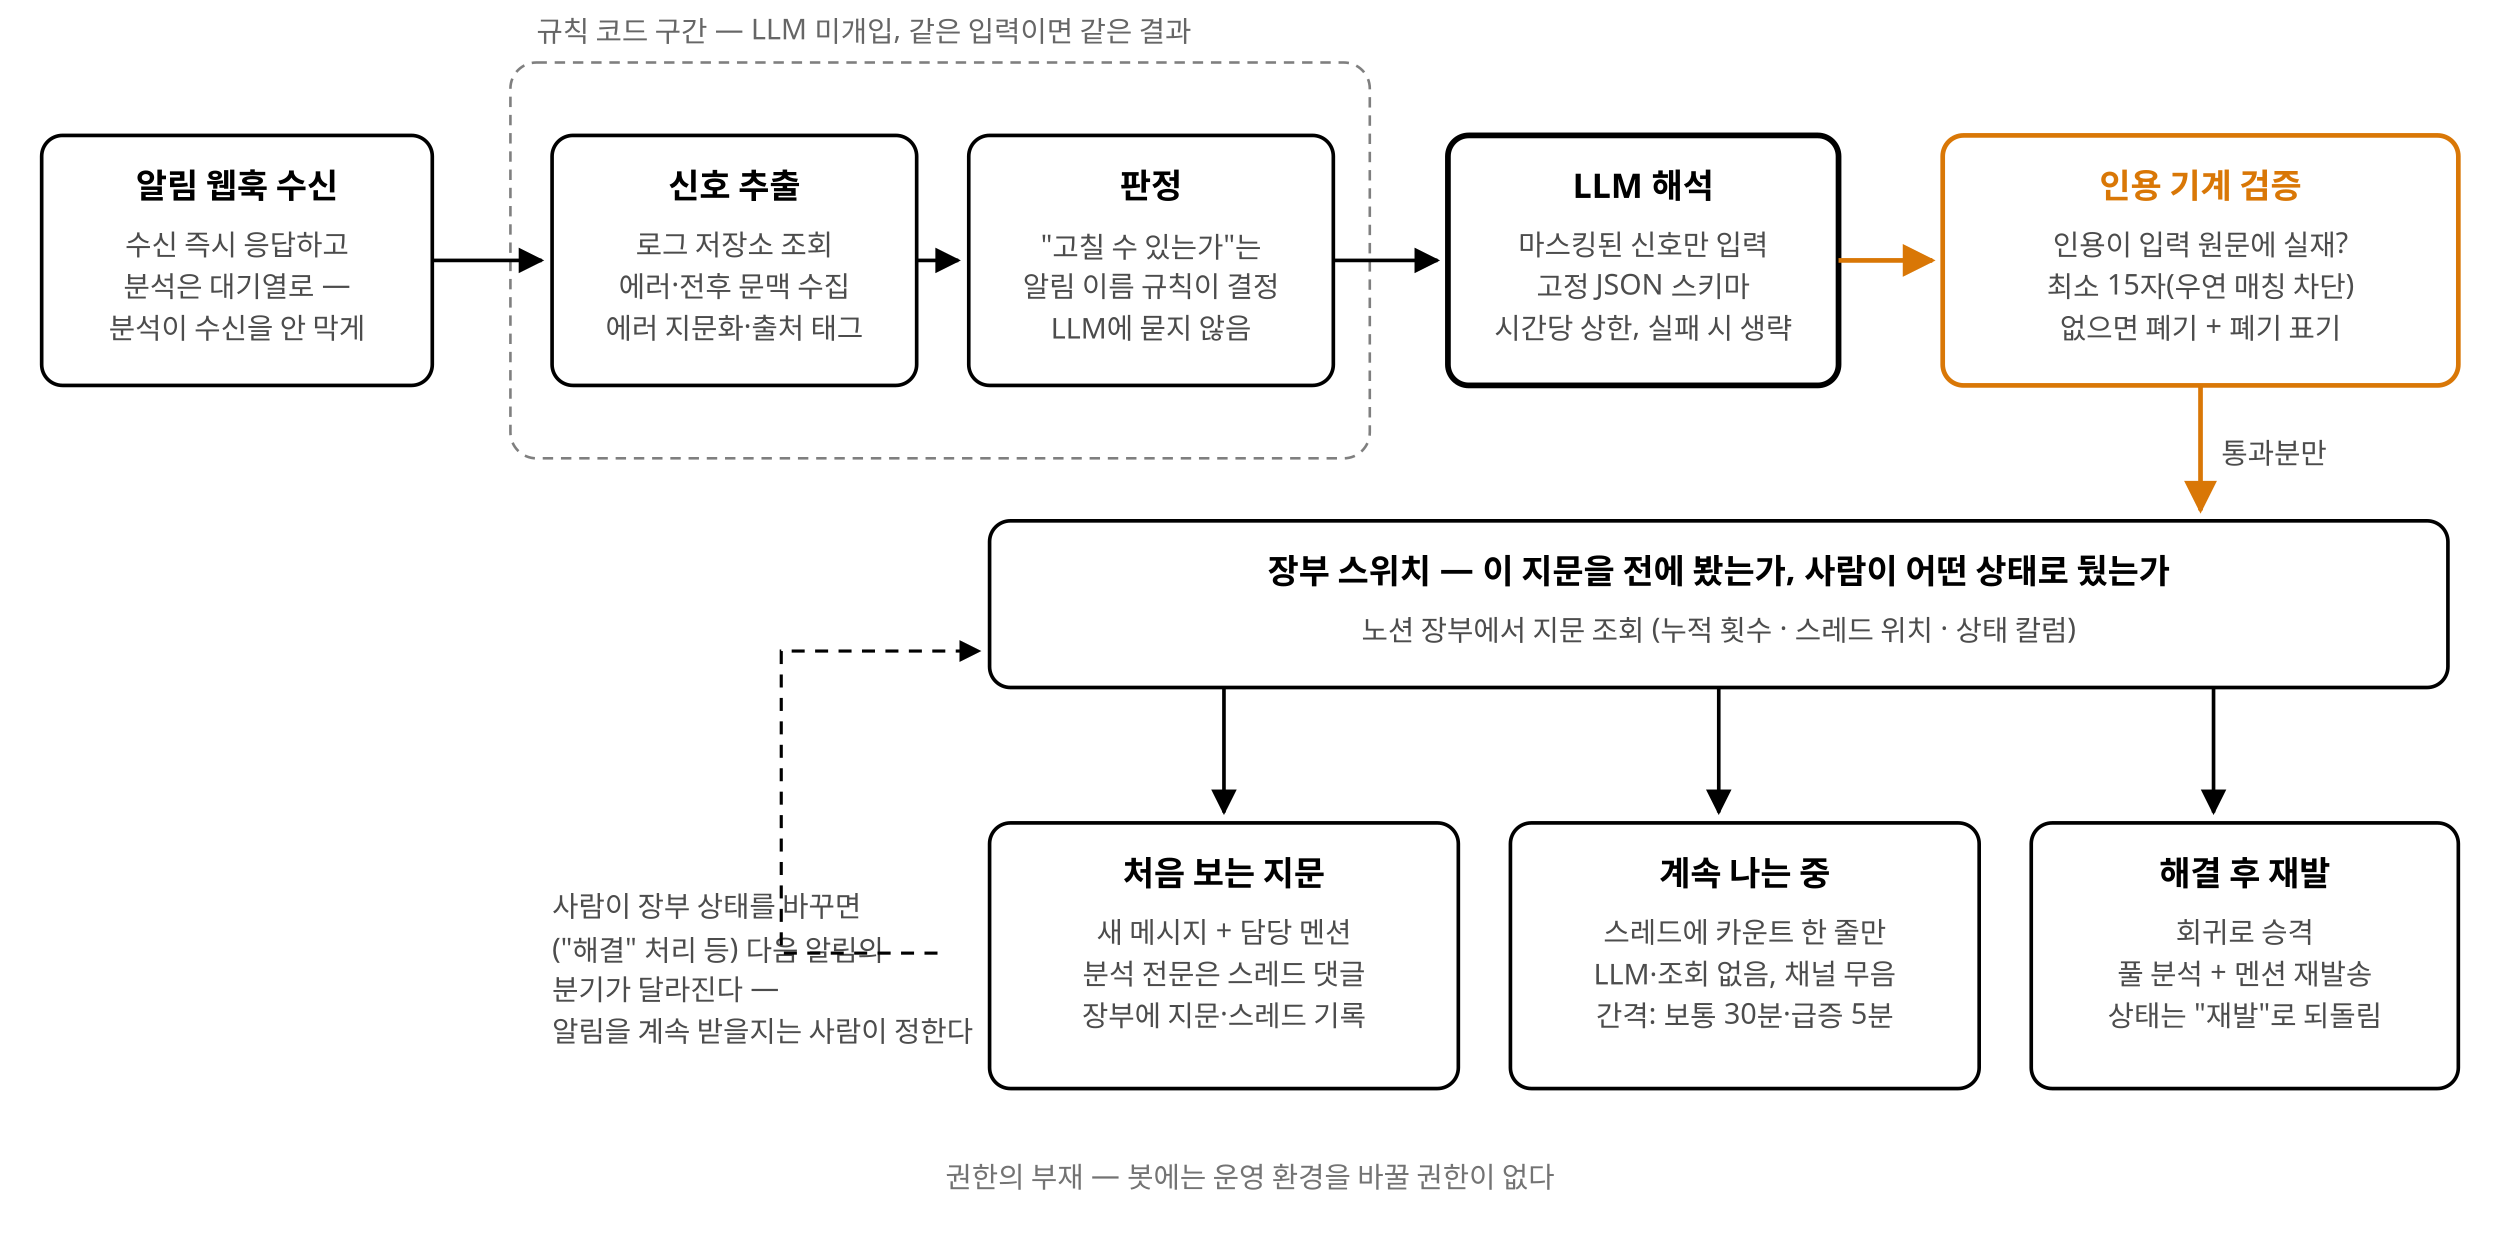
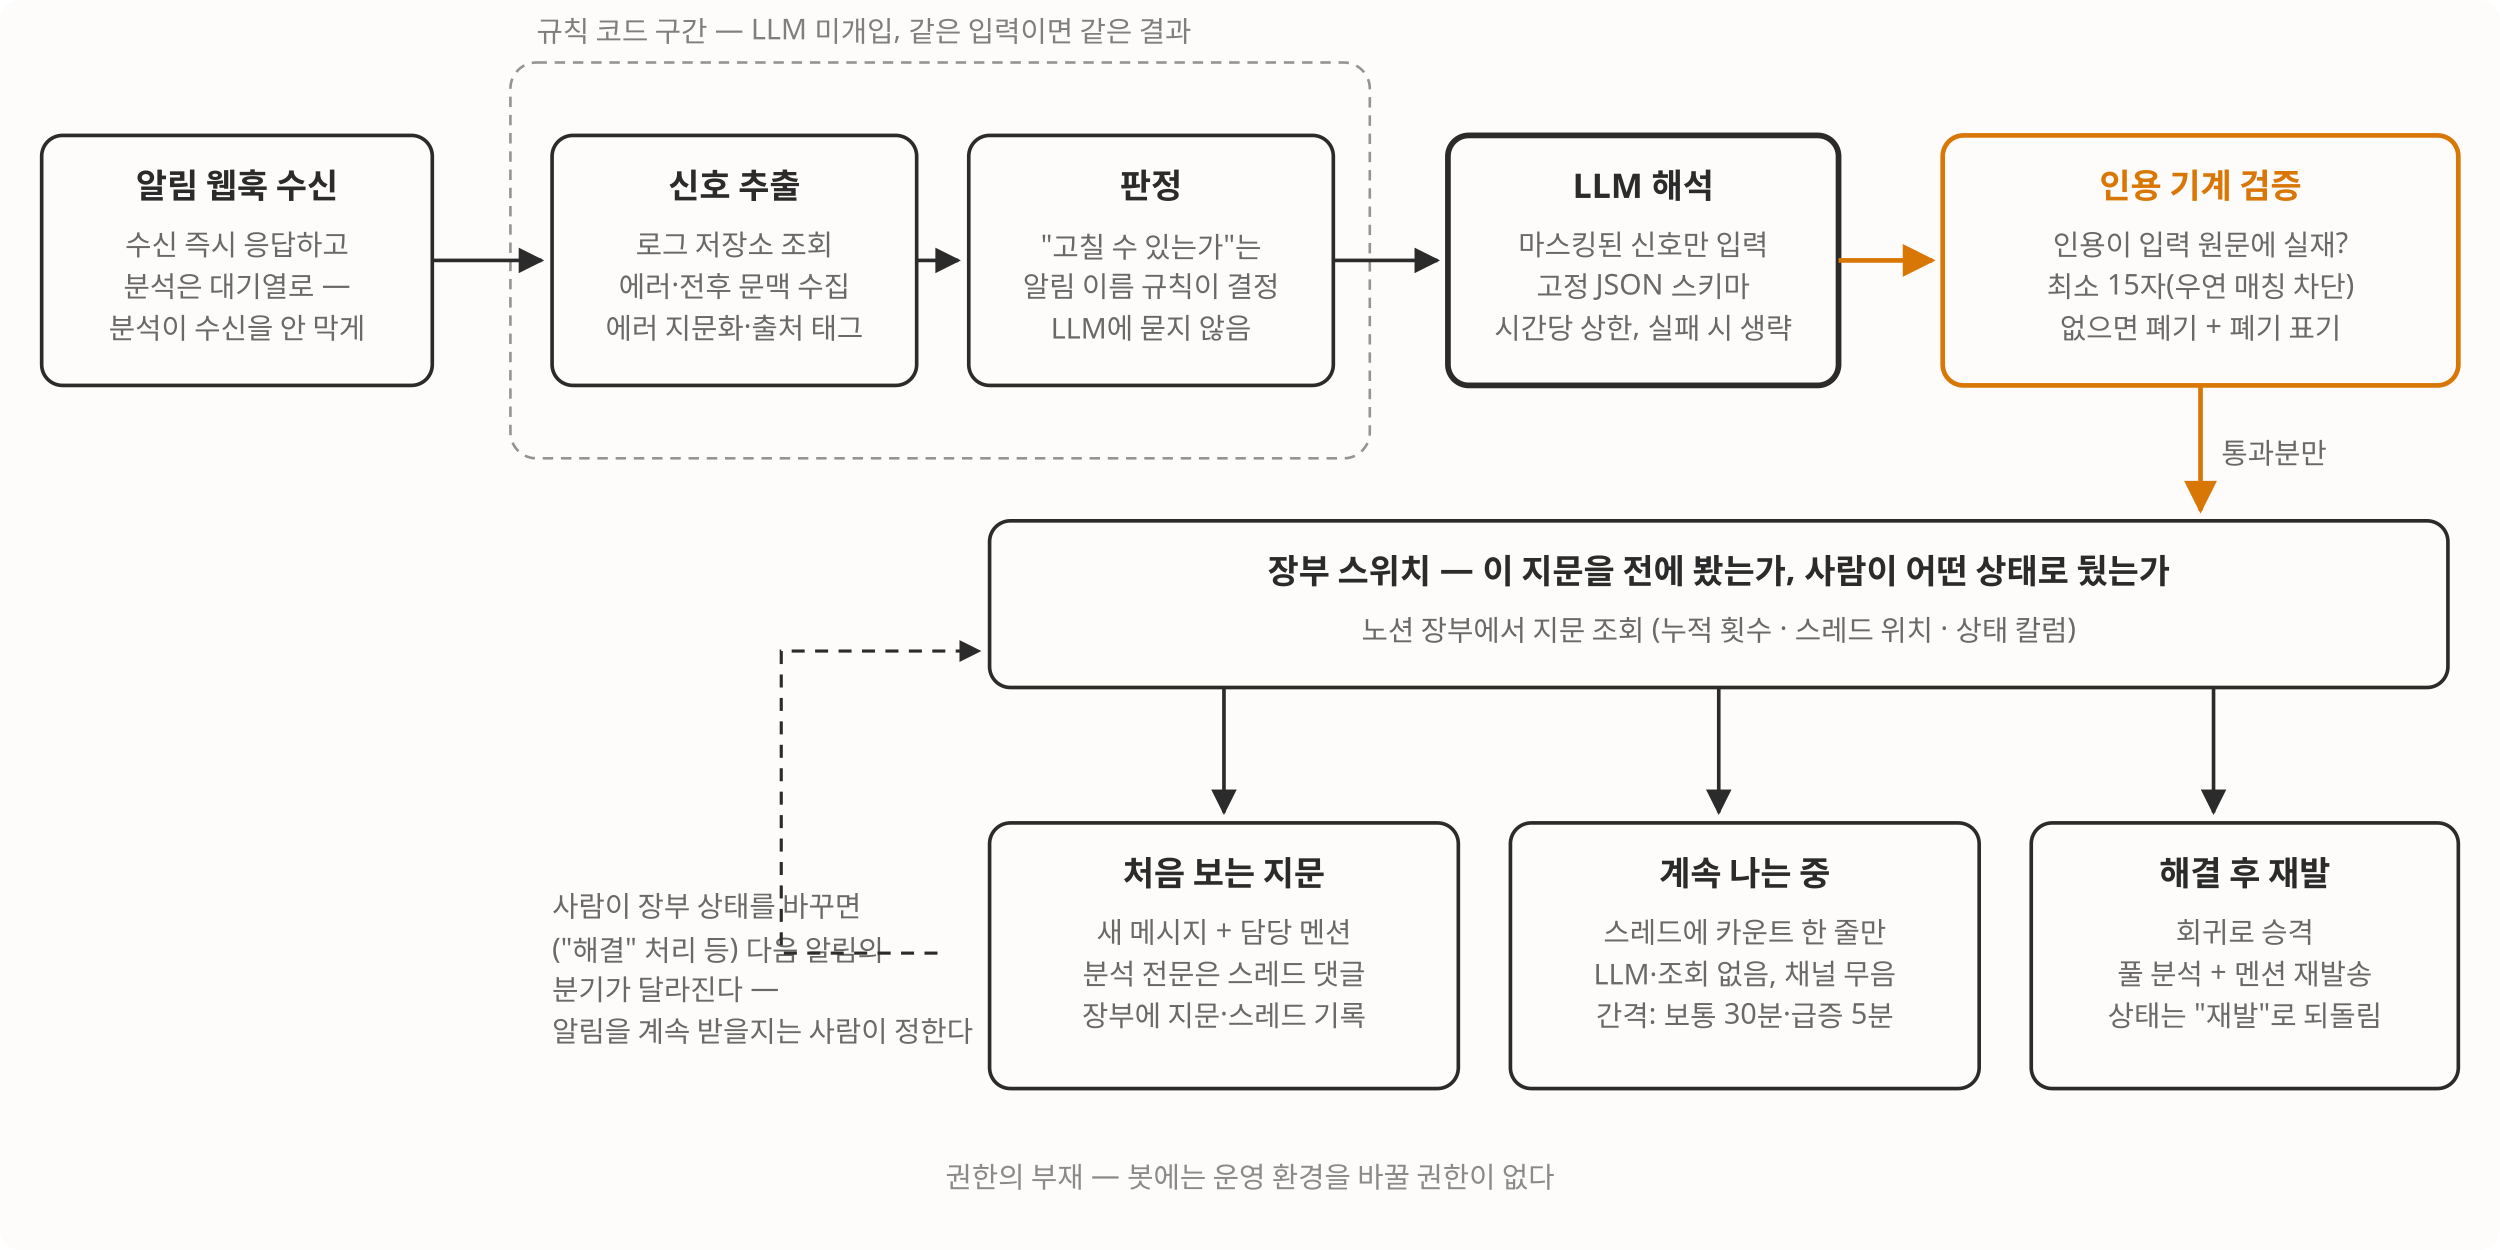
<svg xmlns="http://www.w3.org/2000/svg" viewBox="0 0 960 480" role="img" aria-label="알림이 웹훅으로 들어오면 규칙 코드가 신호 추출과 판정을 마친 뒤에야 LLM이 해석하고, 인용 기계 검증을 통과한 결과만 슬랙으로 나간다. 발송은 노션 장부 상태에 따라 신규·지속·회귀 세 갈래로 갈린다">
+   <rect x="0" y="0" width="960" height="480" rx="8" fill="#FDFCFA" />
  <defs>
    <marker id="arr" viewBox="0 0 10 10" refX="9" refY="5" markerWidth="7" markerHeight="7" orient="auto-start-reverse">
-       <path d="M0,0 L10,5 L0,10 z" fill="currentColor" />
+       <path d="M0,0 L10,5 L0,10 z" fill="#2b2b2b" />
    </marker>
    <marker id="arrA" viewBox="0 0 10 10" refX="9" refY="5" markerWidth="7" markerHeight="7" orient="auto-start-reverse">
      <path d="M0,0 L10,5 L0,10 z" fill="#d97706" />
    </marker>
  </defs>
-   <g fill="none" stroke="currentColor" stroke-width="1.4">
+   <g fill="none" stroke="#2b2b2b" stroke-width="1.4">
    <rect x="16" y="52" width="150" height="96" rx="8" />
  </g>
-   <g fill="currentColor" font-family="sans-serif">
+   <g fill="#2b2b2b" font-family="sans-serif">
    <text x="91" y="76" font-size="13" font-weight="600" text-anchor="middle">알림 웹훅 수신</text>
    <text x="91" y="98" font-size="11" opacity=".7" text-anchor="middle">수신 즉시 응답하고</text>
    <text x="91" y="114" font-size="11" opacity=".7" text-anchor="middle">분석은 대기열로 —</text>
    <text x="91" y="130" font-size="11" opacity=".7" text-anchor="middle">분석이 수신을 안 막게</text>
  </g>
-   <rect x="196" y="24" width="330" height="152" rx="10" fill="none" stroke="currentColor" stroke-width="1" stroke-dasharray="4 3" opacity=".5" />
-   <text x="206" y="16" font-size="11" fill="currentColor" opacity=".6" font-family="sans-serif">규칙 코드 구간 — LLM 미개입, 같은 입력이면 같은 결과</text>
-   <g fill="none" stroke="currentColor" stroke-width="1.4">
+   <rect x="196" y="24" width="330" height="152" rx="10" fill="none" stroke="#2b2b2b" stroke-width="1" stroke-dasharray="4 3" opacity=".5" />
+   <text x="206" y="16" font-size="11" fill="#2b2b2b" opacity=".6" font-family="sans-serif">규칙 코드 구간 — LLM 미개입, 같은 입력이면 같은 결과</text>
+   <g fill="none" stroke="#2b2b2b" stroke-width="1.4">
    <rect x="212" y="52" width="140" height="96" rx="8" />
    <rect x="372" y="52" width="140" height="96" rx="8" />
  </g>
-   <g fill="currentColor" font-family="sans-serif">
+   <g fill="#2b2b2b" font-family="sans-serif">
    <text x="282" y="76" font-size="13" font-weight="600" text-anchor="middle">신호 추출</text>
    <text x="282" y="98" font-size="11" opacity=".7" text-anchor="middle">로그 저장소 조회</text>
    <text x="282" y="114" font-size="11" opacity=".7" text-anchor="middle">에러·전후 문맥 수집</text>
    <text x="282" y="130" font-size="11" opacity=".7" text-anchor="middle">에러 지문화·출처 태그</text>
    <text x="442" y="76" font-size="13" font-weight="600" text-anchor="middle">판정</text>
    <text x="442" y="98" font-size="11" opacity=".7" text-anchor="middle">"고칠 수 있는가"는</text>
    <text x="442" y="114" font-size="11" opacity=".7" text-anchor="middle">알림 이름 규칙이 결정</text>
    <text x="442" y="130" font-size="11" opacity=".7" text-anchor="middle">LLM에 묻지 않음</text>
  </g>
-   <g fill="none" stroke="currentColor" stroke-width="2.2">
+   <g fill="none" stroke="#2b2b2b" stroke-width="2.2">
    <rect x="556" y="52" width="150" height="96" rx="8" />
  </g>
-   <g fill="currentColor" font-family="sans-serif">
+   <g fill="#2b2b2b" font-family="sans-serif">
    <text x="631" y="76" font-size="13" font-weight="600" text-anchor="middle">LLM 해석</text>
    <text x="631" y="98" font-size="11" opacity=".7" text-anchor="middle">마스킹된 신호만 입력</text>
    <text x="631" y="114" font-size="11" opacity=".7" text-anchor="middle">고정 JSON 스키마</text>
    <text x="631" y="130" font-size="11" opacity=".7" text-anchor="middle">시간당 상한, 실패 시 생략</text>
  </g>
  <g fill="none" stroke="#d97706" stroke-width="1.8">
    <rect x="746" y="52" width="198" height="96" rx="8" />
  </g>
  <g font-family="sans-serif">
    <text x="845" y="76" font-size="13" font-weight="600" text-anchor="middle" fill="#d97706">인용 기계 검증</text>
-     <text x="845" y="98" font-size="11" opacity=".7" text-anchor="middle" fill="currentColor">인용이 입력 원문에 실재?</text>
-     <text x="845" y="114" font-size="11" opacity=".7" text-anchor="middle" fill="currentColor">최소 15자(우연 매칭 차단)</text>
-     <text x="845" y="130" font-size="11" opacity=".7" text-anchor="middle" fill="currentColor">없으면 폐기 + 폐기 표기</text>
+     <text x="845" y="98" font-size="11" opacity=".7" text-anchor="middle" fill="#2b2b2b">인용이 입력 원문에 실재?</text>
+     <text x="845" y="114" font-size="11" opacity=".7" text-anchor="middle" fill="#2b2b2b">최소 15자(우연 매칭 차단)</text>
+     <text x="845" y="130" font-size="11" opacity=".7" text-anchor="middle" fill="#2b2b2b">없으면 폐기 + 폐기 표기</text>
  </g>
-   <g stroke="currentColor" stroke-width="1.4" marker-end="url(#arr)">
+   <g stroke="#2b2b2b" stroke-width="1.4" marker-end="url(#arr)">
    <line x1="166" y1="100" x2="208" y2="100" />
    <line x1="352" y1="100" x2="368" y2="100" />
    <line x1="512" y1="100" x2="552" y2="100" />
  </g>
  <g stroke="#d97706" stroke-width="1.8" marker-end="url(#arrA)">
    <line x1="706" y1="100" x2="742" y2="100" />
  </g>
  <g stroke="#d97706" stroke-width="1.8" fill="none" marker-end="url(#arrA)">
    <path d="M 845 148 L 845 196" />
  </g>
-   <text x="853" y="178" font-size="11" fill="currentColor" opacity=".7" font-family="sans-serif">통과분만</text>
-   <g fill="none" stroke="currentColor" stroke-width="1.4">
+   <text x="853" y="178" font-size="11" fill="#2b2b2b" opacity=".7" font-family="sans-serif">통과분만</text>
+   <g fill="none" stroke="#2b2b2b" stroke-width="1.4">
    <rect x="380" y="200" width="560" height="64" rx="8" />
  </g>
-   <g fill="currentColor" font-family="sans-serif">
+   <g fill="#2b2b2b" font-family="sans-serif">
    <text x="660" y="224" font-size="13" font-weight="600" text-anchor="middle">장부 스위치 — 이 지문을 전에 봤는가, 사람이 어떤 상태로 뒀는가</text>
    <text x="660" y="246" font-size="11" opacity=".7" text-anchor="middle">노션 장부에서 지문 조회 (누적 횟수 · 스레드 위치 · 상태 칼럼)</text>
  </g>
-   <g stroke="currentColor" stroke-width="1.4" fill="none" marker-end="url(#arr)">
+   <g stroke="#2b2b2b" stroke-width="1.4" fill="none" marker-end="url(#arr)">
    <path d="M 470 264 L 470 312" />
    <path d="M 660 264 L 660 312" />
    <path d="M 850 264 L 850 312" />
  </g>
-   <g fill="none" stroke="currentColor" stroke-width="1.4">
+   <g fill="none" stroke="#2b2b2b" stroke-width="1.4">
    <rect x="380" y="316" width="180" height="102" rx="8" />
    <rect x="580" y="316" width="180" height="102" rx="8" />
    <rect x="780" y="316" width="164" height="102" rx="8" />
  </g>
-   <g fill="currentColor" font-family="sans-serif">
+   <g fill="#2b2b2b" font-family="sans-serif">
    <text x="470" y="340" font-size="13" font-weight="600" text-anchor="middle">처음 보는 지문</text>
    <text x="470" y="362" font-size="11" opacity=".7" text-anchor="middle">새 메시지 + 담당 멘션</text>
    <text x="470" y="378" font-size="11" opacity=".7" text-anchor="middle">분석 전문은 스레드 댓글</text>
    <text x="470" y="394" font-size="11" opacity=".7" text-anchor="middle">장부에 지문·스레드 기록</text>
    <text x="670" y="340" font-size="13" font-weight="600" text-anchor="middle">계속 나는 중</text>
    <text x="670" y="362" font-size="11" opacity=".7" text-anchor="middle">스레드에 카운트 한 줄만</text>
    <text x="670" y="378" font-size="11" opacity=".7" text-anchor="middle">LLM·조회 없음, 채널 무음</text>
    <text x="670" y="394" font-size="11" opacity=".7" text-anchor="middle">간격: 보통 30분·급증 5분</text>
    <text x="862" y="340" font-size="13" font-weight="600" text-anchor="middle">해결 후 재발</text>
    <text x="862" y="362" font-size="11" opacity=".7" text-anchor="middle">회귀로 승격</text>
    <text x="862" y="378" font-size="11" opacity=".7" text-anchor="middle">풀 분석 + 멘션 재발송</text>
    <text x="862" y="394" font-size="11" opacity=".7" text-anchor="middle">상태는 "재발"로 되돌림</text>
  </g>
-   <g stroke="currentColor" stroke-width="1.2" stroke-dasharray="5 4" fill="none" marker-end="url(#arr)">
+   <g stroke="#2b2b2b" stroke-width="1.2" stroke-dasharray="5 4" fill="none" marker-end="url(#arr)">
    <path d="M 360 366 L 300 366 L 300 250 L 376 250" />
  </g>
-   <g fill="currentColor" font-family="sans-serif" font-size="11" opacity=".7">
+   <g fill="#2b2b2b" font-family="sans-serif" font-size="11" opacity=".7">
    <text x="212" y="352">사람이 장부 상태를 바꾸면</text>
    <text x="212" y="368">("해결" 처리 등) 다음 알림의</text>
    <text x="212" y="384">분기가 달라진다 —</text>
    <text x="212" y="400">알림을 계속 받을지는 사람이 정한다</text>
  </g>
-   <text x="480" y="456" font-size="11" fill="currentColor" opacity=".55" font-family="sans-serif" text-anchor="middle">권한의 부재 — 봇에는 운영 환경을 바꿀 권한이 없다</text>
+   <text x="480" y="456" font-size="11" fill="#2b2b2b" opacity=".55" font-family="sans-serif" text-anchor="middle">권한의 부재 — 봇에는 운영 환경을 바꿀 권한이 없다</text>
</svg>
